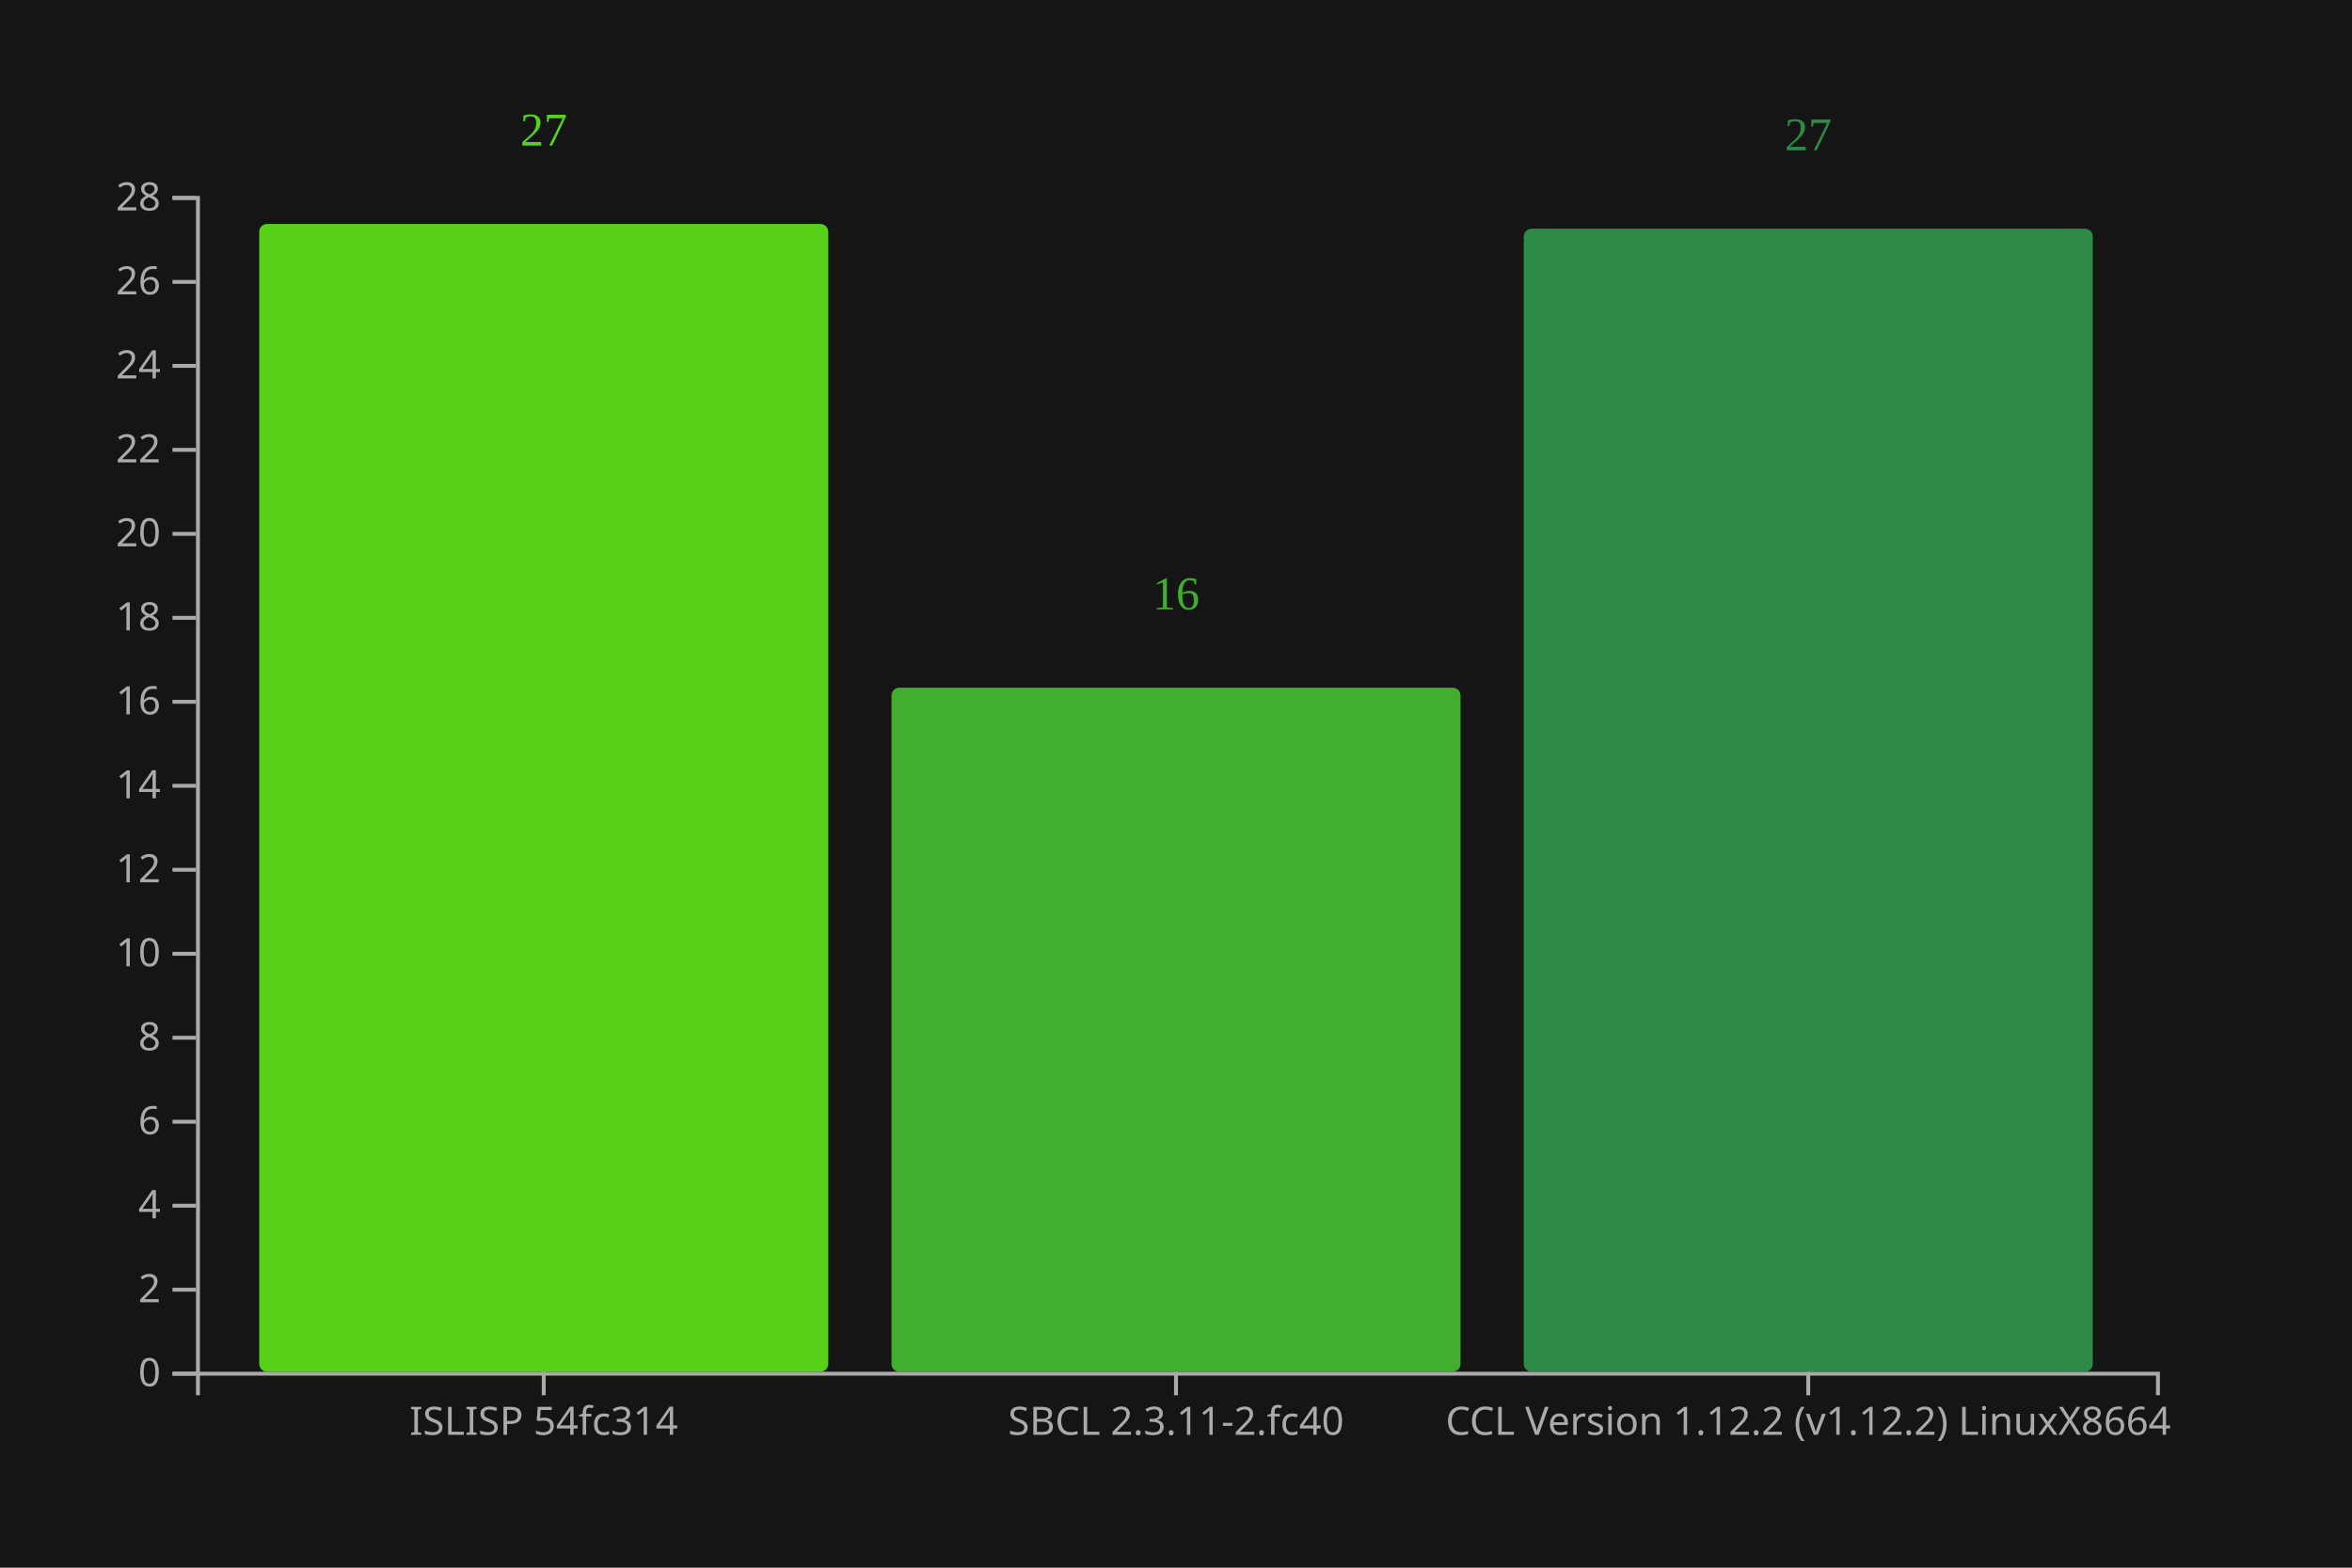
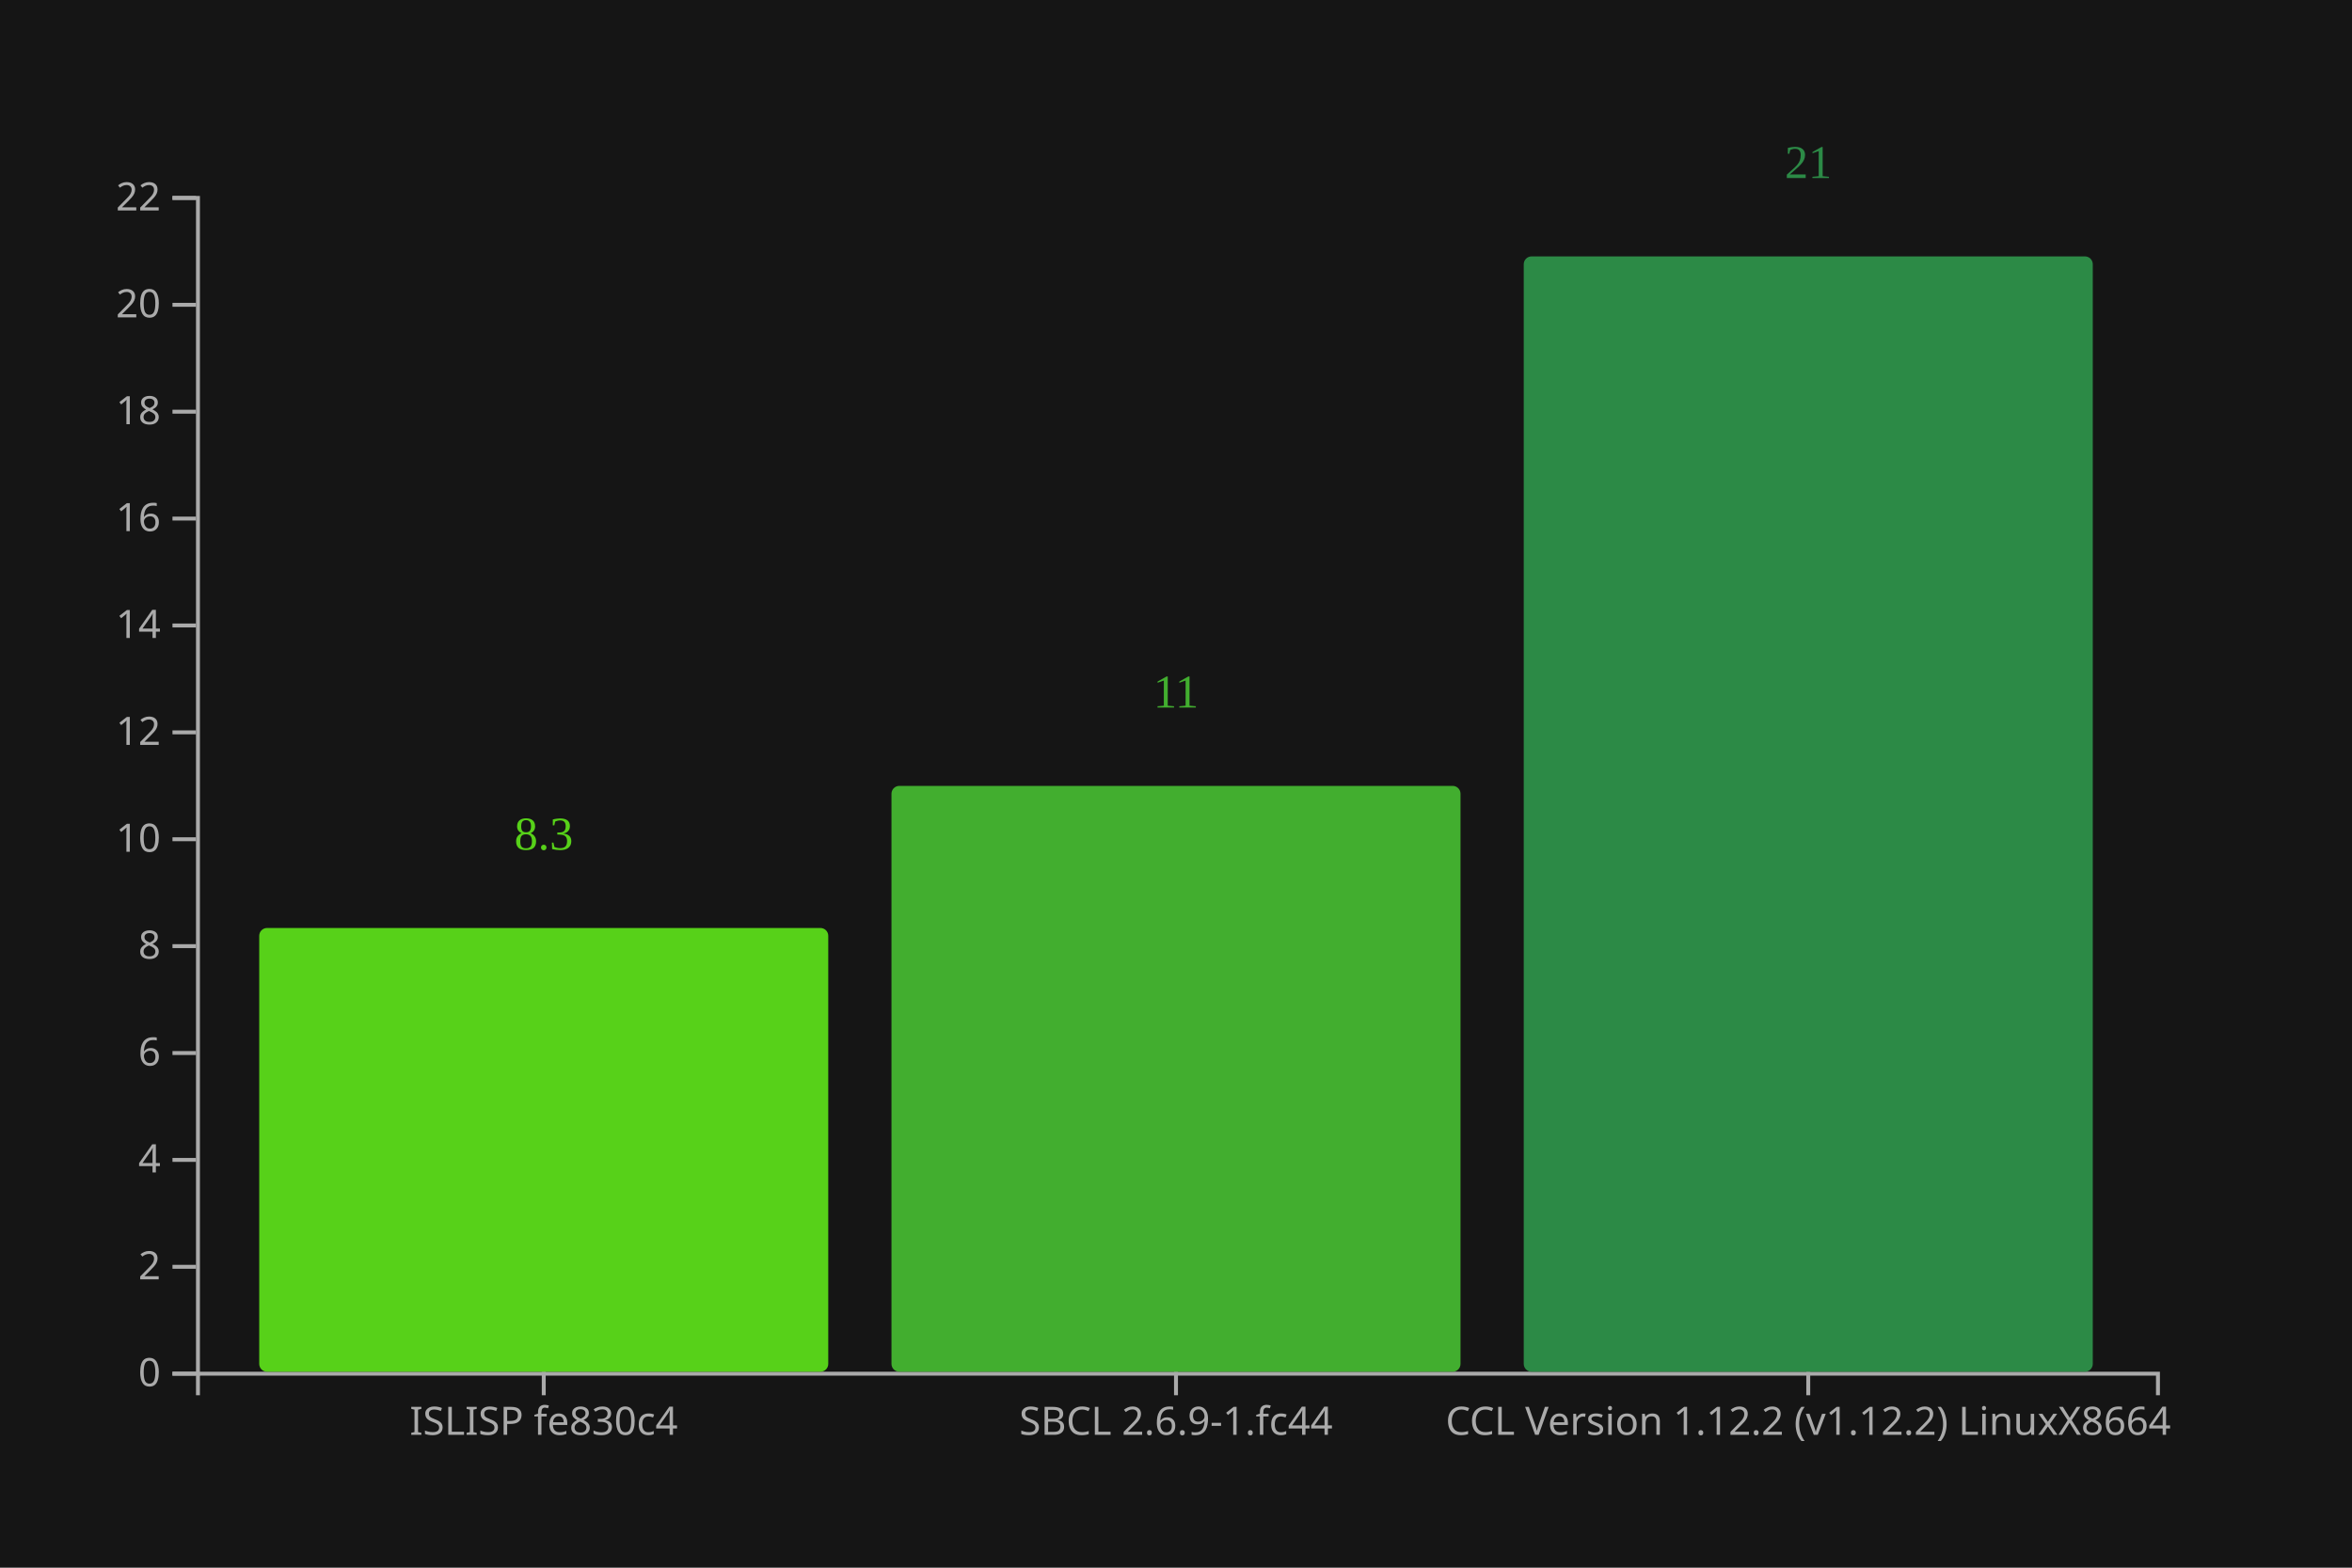
<svg xmlns="http://www.w3.org/2000/svg" width="600" height="400" class="benchmark-chart">
  <rect width="600" height="400" fill="#151515" />
  <g class="x-axis" transform="translate(0, 350)" fill="none" font-size="10" font-family="sans-serif" text-anchor="middle">
    <path class="domain" stroke="#aaaaaa" d="M50.5,6V0.5H550.5V6" />
    <g class="tick" opacity="1" transform="translate(138.7097,0)">
      <line stroke="#aaaaaa" y2="6" />
-       <text fill="#aaaaaa" y="9" dy="0.71em">ISLISP 54fc314</text>
+       <text fill="#aaaaaa" y="9" dy="0.71em">ISLISP fe830c4</text>
    </g>
    <g class="tick" opacity="1" transform="translate(300,0)">
      <line stroke="#aaaaaa" y2="6" />
-       <text fill="#aaaaaa" y="9" dy="0.71em">SBCL 2.3.11-2.fc40</text>
+       <text fill="#aaaaaa" y="9" dy="0.71em">SBCL 2.6.9-1.fc44</text>
    </g>
    <g class="tick" opacity="1" transform="translate(461.2903,0)">
      <line stroke="#aaaaaa" y2="6" />
      <text fill="#aaaaaa" y="9" dy="0.71em">CCL Version 1.12.2 (v1.12.2) LinuxX8664</text>
    </g>
  </g>
  <g class="y-axis" transform="translate(50, 0)" fill="none" font-size="10" font-family="sans-serif" text-anchor="end">
    <path class="domain" stroke="#aaaaaa" d="M-6,350.5H0.5V50.5H-6" />
    <g class="tick" opacity="1" transform="translate(0,350.5)">
      <line stroke="#aaaaaa" x2="-6" />
      <text fill="#aaaaaa" x="-9" dy="0.32em">0</text>
    </g>
-     <g class="tick" opacity="1" transform="translate(0,329.0714)">
+     <g class="tick" opacity="1" transform="translate(0,323.2273)">
      <line stroke="#aaaaaa" x2="-6" />
      <text fill="#aaaaaa" x="-9" dy="0.32em">2</text>
    </g>
-     <g class="tick" opacity="1" transform="translate(0,307.6429)">
+     <g class="tick" opacity="1" transform="translate(0,295.9545)">
      <line stroke="#aaaaaa" x2="-6" />
      <text fill="#aaaaaa" x="-9" dy="0.32em">4</text>
    </g>
-     <g class="tick" opacity="1" transform="translate(0,286.2143)">
+     <g class="tick" opacity="1" transform="translate(0,268.6818)">
      <line stroke="#aaaaaa" x2="-6" />
      <text fill="#aaaaaa" x="-9" dy="0.32em">6</text>
    </g>
-     <g class="tick" opacity="1" transform="translate(0,264.7857)">
+     <g class="tick" opacity="1" transform="translate(0,241.4091)">
      <line stroke="#aaaaaa" x2="-6" />
      <text fill="#aaaaaa" x="-9" dy="0.32em">8</text>
    </g>
-     <g class="tick" opacity="1" transform="translate(0,243.3571)">
+     <g class="tick" opacity="1" transform="translate(0,214.1364)">
      <line stroke="#aaaaaa" x2="-6" />
      <text fill="#aaaaaa" x="-9" dy="0.32em">10</text>
    </g>
-     <g class="tick" opacity="1" transform="translate(0,221.9286)">
+     <g class="tick" opacity="1" transform="translate(0,186.8636)">
      <line stroke="#aaaaaa" x2="-6" />
      <text fill="#aaaaaa" x="-9" dy="0.32em">12</text>
    </g>
-     <g class="tick" opacity="1" transform="translate(0,200.5)">
+     <g class="tick" opacity="1" transform="translate(0,159.5909)">
      <line stroke="#aaaaaa" x2="-6" />
      <text fill="#aaaaaa" x="-9" dy="0.32em">14</text>
    </g>
-     <g class="tick" opacity="1" transform="translate(0,179.0714)">
+     <g class="tick" opacity="1" transform="translate(0,132.3182)">
      <line stroke="#aaaaaa" x2="-6" />
      <text fill="#aaaaaa" x="-9" dy="0.32em">16</text>
    </g>
-     <g class="tick" opacity="1" transform="translate(0,157.6429)">
+     <g class="tick" opacity="1" transform="translate(0,105.0455)">
      <line stroke="#aaaaaa" x2="-6" />
      <text fill="#aaaaaa" x="-9" dy="0.32em">18</text>
    </g>
-     <g class="tick" opacity="1" transform="translate(0,136.2143)">
+     <g class="tick" opacity="1" transform="translate(0,77.77273)">
      <line stroke="#aaaaaa" x2="-6" />
      <text fill="#aaaaaa" x="-9" dy="0.32em">20</text>
    </g>
-     <g class="tick" opacity="1" transform="translate(0,114.7857)">
+     <g class="tick" opacity="1" transform="translate(0,50.5)">
      <line stroke="#aaaaaa" x2="-6" />
      <text fill="#aaaaaa" x="-9" dy="0.32em">22</text>
-     </g>
-     <g class="tick" opacity="1" transform="translate(0,93.35714)">
-       <line stroke="#aaaaaa" x2="-6" />
-       <text fill="#aaaaaa" x="-9" dy="0.32em">24</text>
-     </g>
-     <g class="tick" opacity="1" transform="translate(0,71.92857)">
-       <line stroke="#aaaaaa" x2="-6" />
-       <text fill="#aaaaaa" x="-9" dy="0.32em">26</text>
-     </g>
-     <g class="tick" opacity="1" transform="translate(0,50.5)">
-       <line stroke="#aaaaaa" x2="-6" />
-       <text fill="#aaaaaa" x="-9" dy="0.32em">28</text>
    </g>
  </g>
  <g>
    <g class="data-bar" text-anchor="middle">
-       <rect x="66.129" y="57.142" width="145.161" height="292.858" rx="2" ry="2" fill="rgb(87, 209, 25)" />
-       <text y="37.142" x="138.71" fill="rgb(87, 209, 25)">27</text>
+       <rect x="66.129" y="236.779" width="145.161" height="113.221" rx="2" ry="2" fill="rgb(87, 209, 25)" />
+       <text y="216.779" x="138.71" fill="rgb(87, 209, 25)">8.3</text>
    </g>
    <g class="data-bar" text-anchor="middle">
-       <rect x="227.419" y="175.467" width="145.161" height="174.533" rx="2" ry="2" fill="rgb(66, 174, 47)" />
-       <text y="155.467" x="300" fill="rgb(66, 174, 47)">16</text>
+       <rect x="227.419" y="200.523" width="145.161" height="149.477" rx="2" ry="2" fill="rgb(66, 174, 47)" />
+       <text y="180.523" x="300" fill="rgb(66, 174, 47)">11</text>
    </g>
    <g class="data-bar" text-anchor="middle">
-       <rect x="388.71" y="58.356" width="145.161" height="291.644" rx="2" ry="2" fill="rgb(44, 138, 70)" />
-       <text y="38.356" x="461.29" fill="rgb(44, 138, 70)">27</text>
+       <rect x="388.71" y="65.419" width="145.161" height="284.581" rx="2" ry="2" fill="rgb(44, 138, 70)" />
+       <text y="45.419" x="461.29" fill="rgb(44, 138, 70)">21</text>
    </g>
  </g>
</svg>
